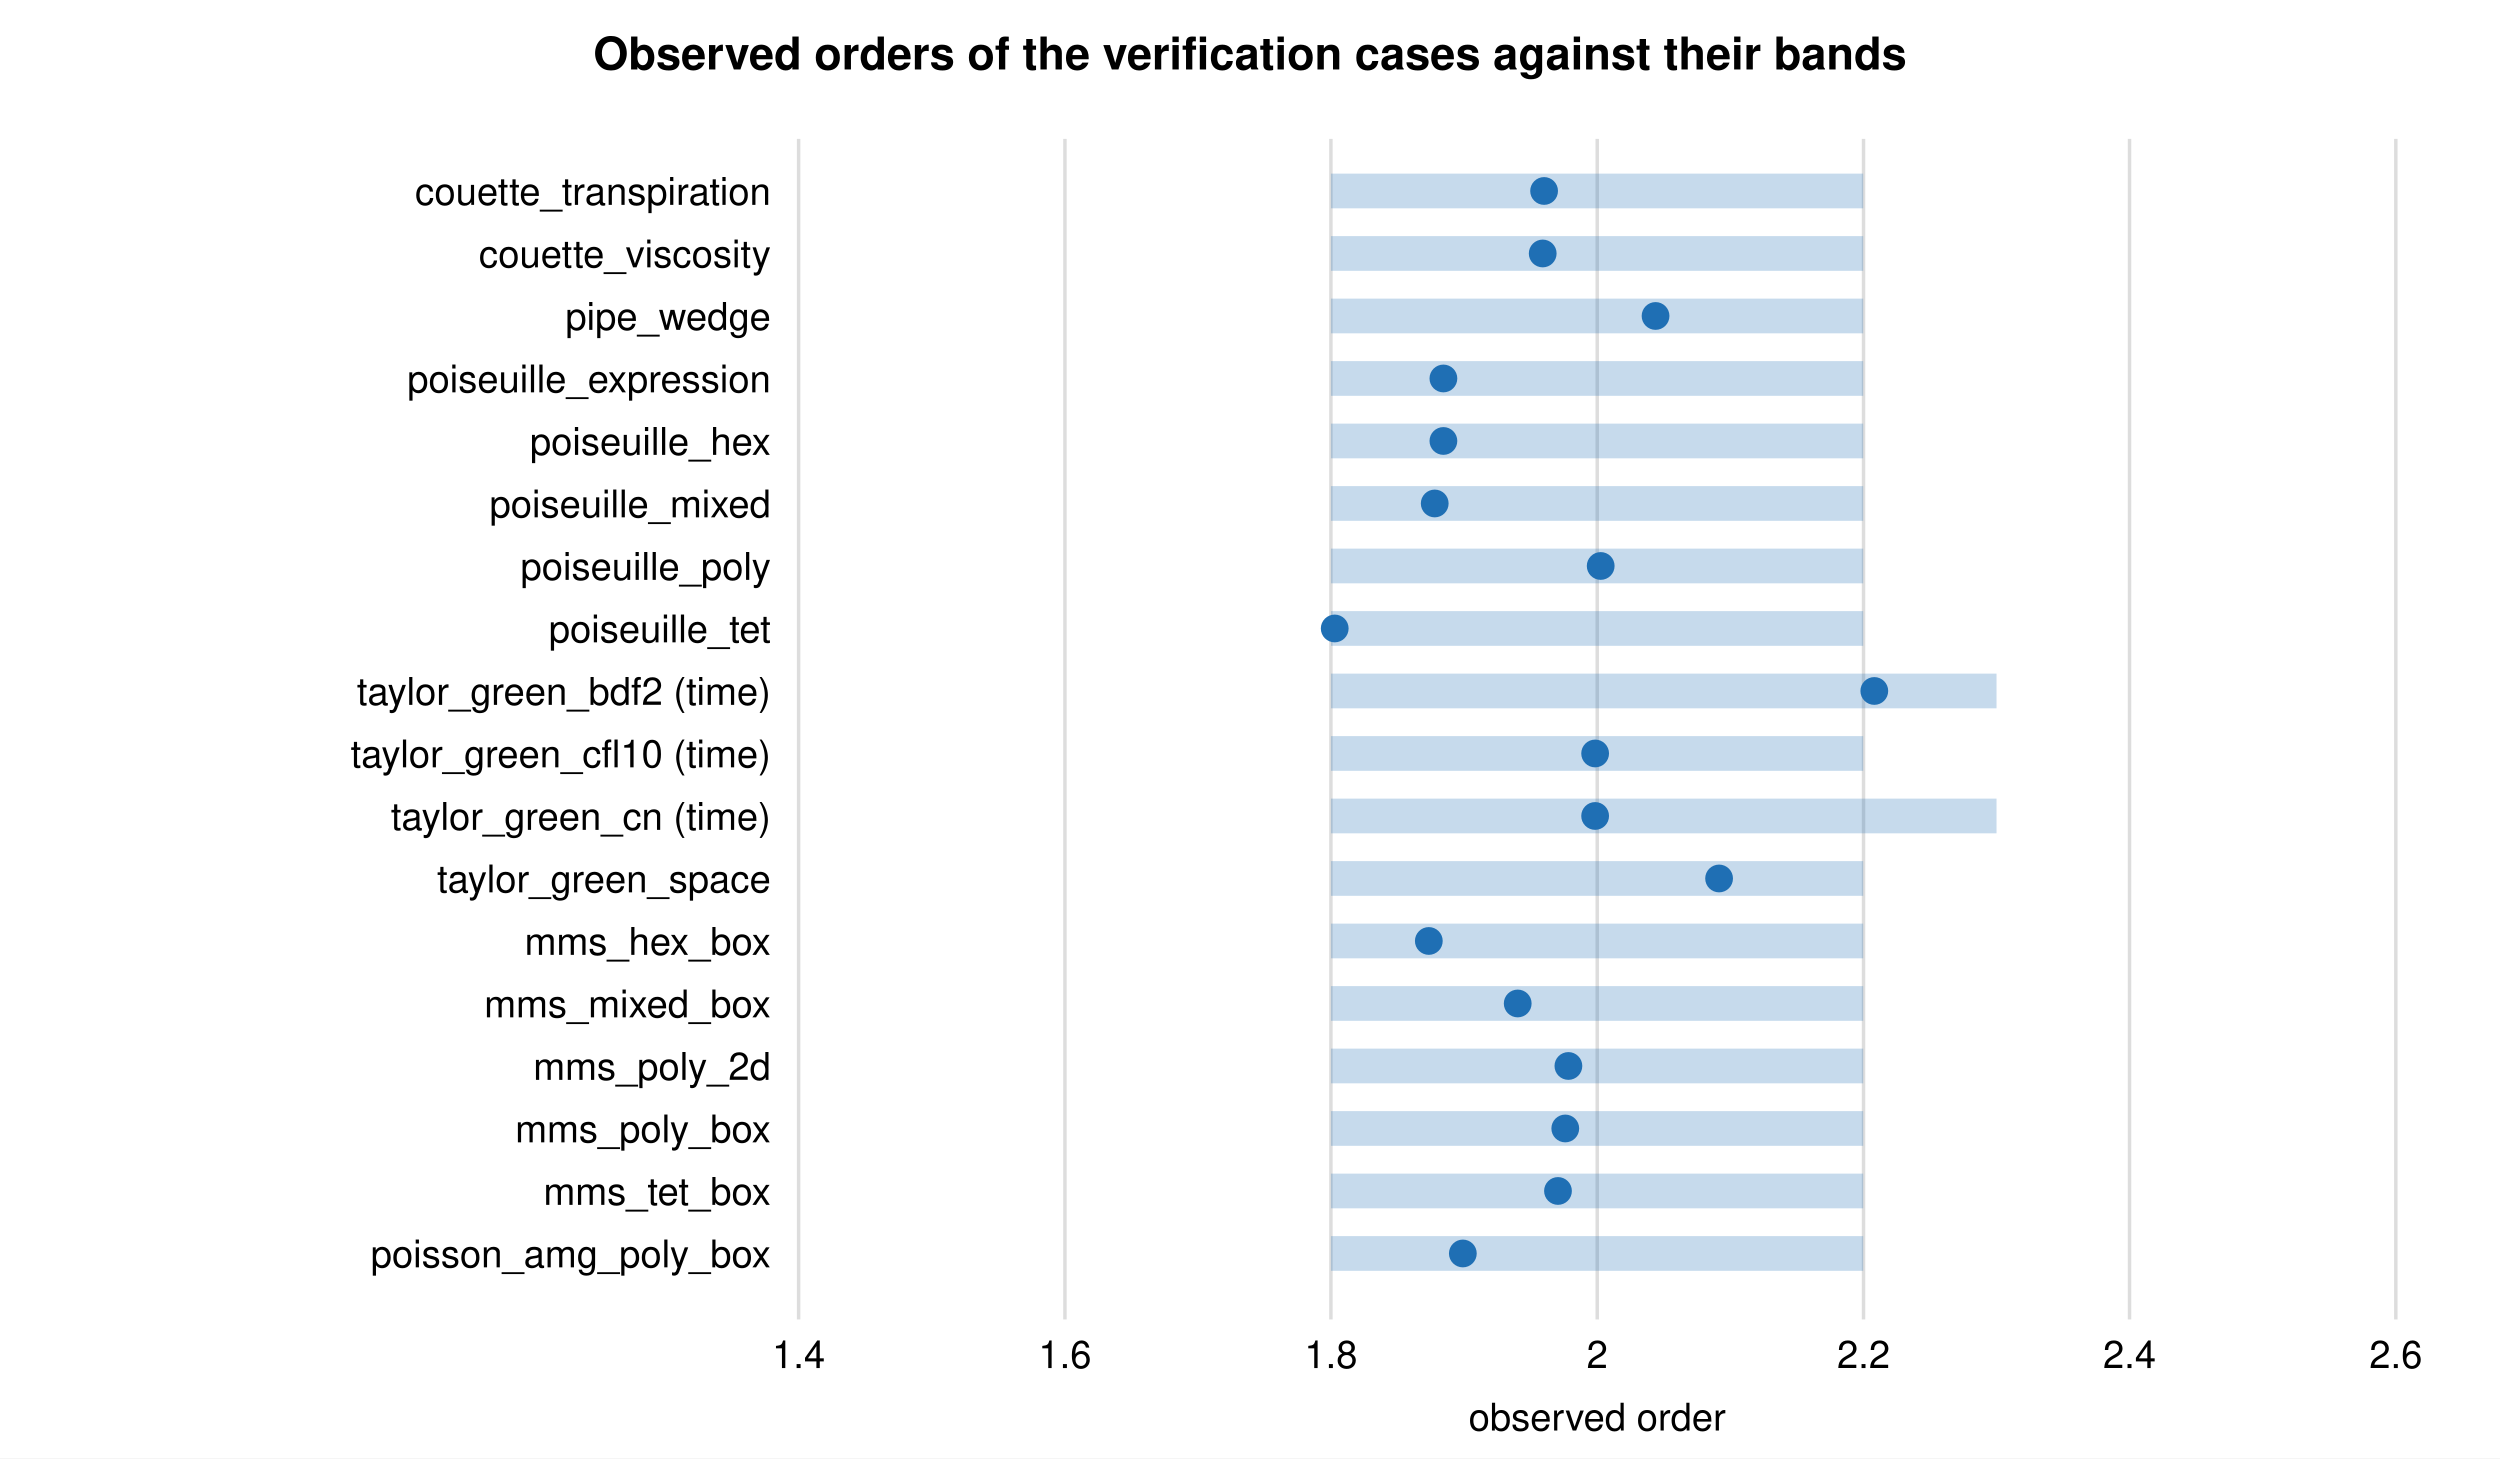
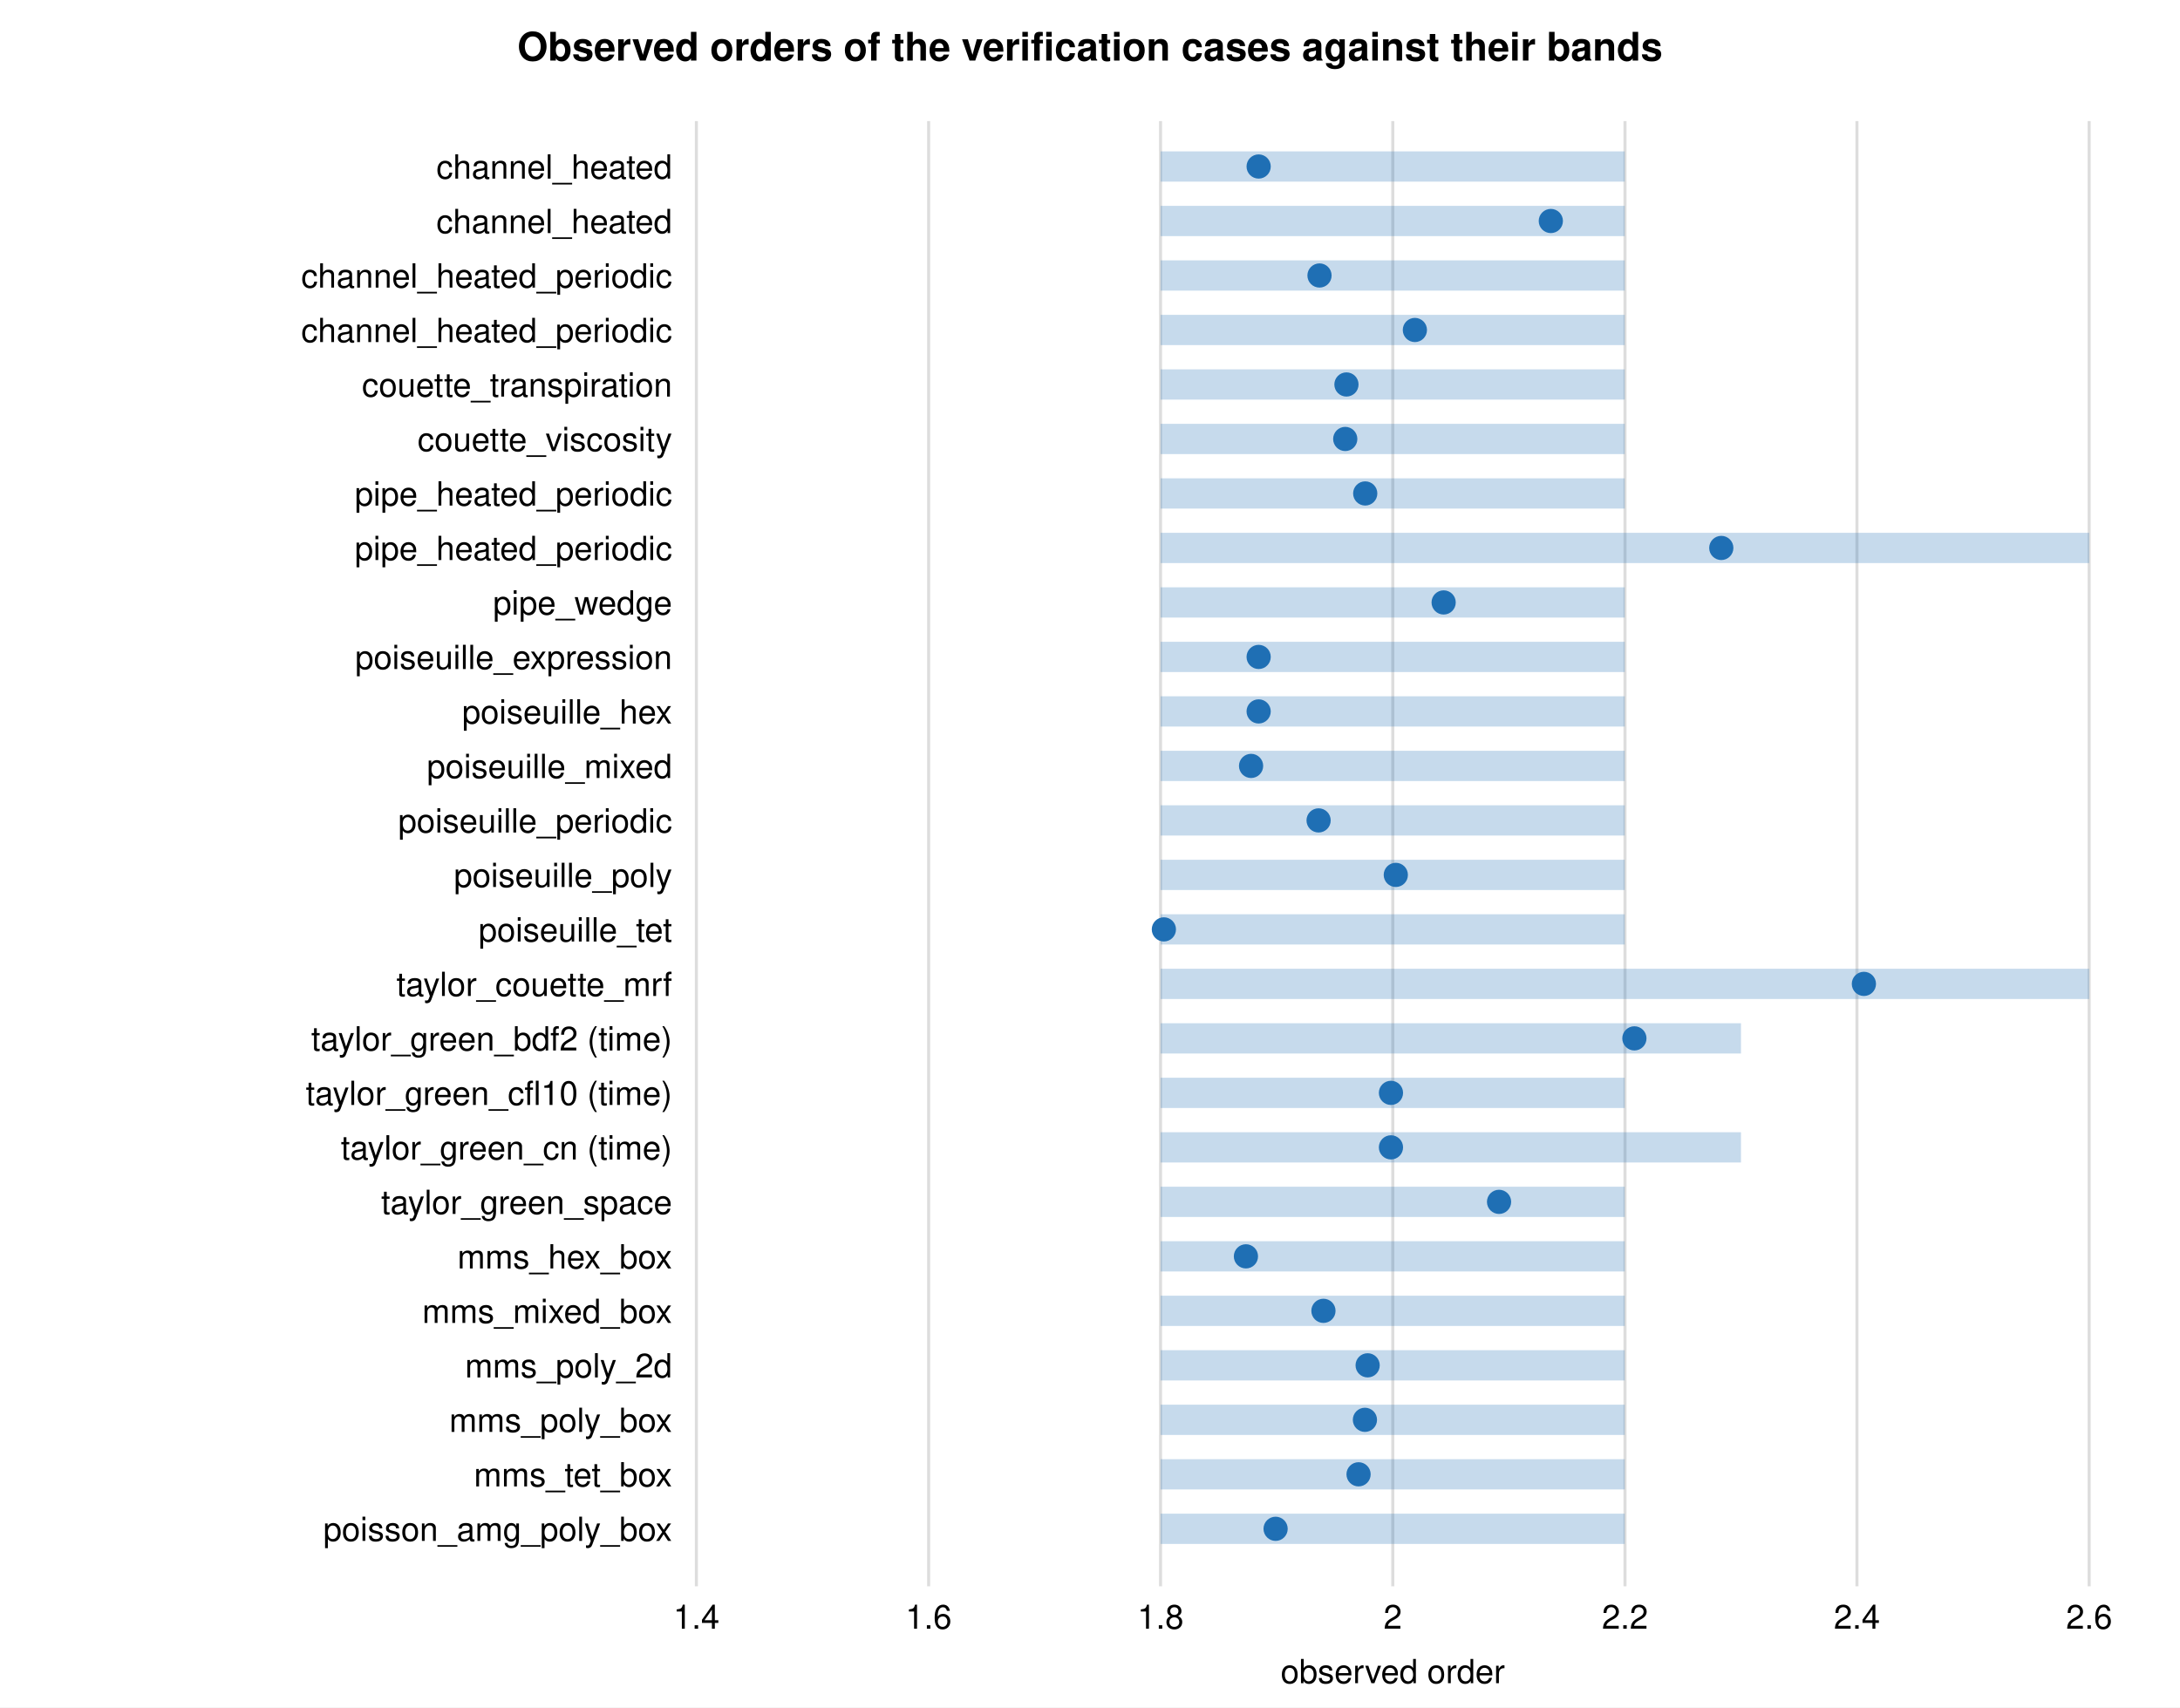
- <svg xmlns="http://www.w3.org/2000/svg" viewBox="0 0 720 420" width="720" height="420" font-family="Helvetica, Arial, sans-serif" font-size="11">
-   <rect width="720" height="420" fill="white" />
+ <svg xmlns="http://www.w3.org/2000/svg" viewBox="0 0 720 564" width="720" height="564" font-family="Helvetica, Arial, sans-serif" font-size="11">
+   <rect width="720" height="564" fill="white" />
  <text x="360.0" y="20" text-anchor="middle" font-size="13" font-weight="bold">Observed orders of the verification cases against their bands</text>
-   <line x1="230.0" y1="40" x2="230.0" y2="380" stroke="#ddd" />
-   <text x="230.0" y="394" text-anchor="middle">1.4</text>
-   <line x1="306.7" y1="40" x2="306.7" y2="380" stroke="#ddd" />
-   <text x="306.7" y="394" text-anchor="middle">1.6</text>
-   <line x1="383.3" y1="40" x2="383.3" y2="380" stroke="#ddd" />
-   <text x="383.3" y="394" text-anchor="middle">1.8</text>
-   <line x1="460.0" y1="40" x2="460.0" y2="380" stroke="#ddd" />
-   <text x="460.0" y="394" text-anchor="middle">2</text>
-   <line x1="536.7" y1="40" x2="536.7" y2="380" stroke="#ddd" />
-   <text x="536.7" y="394" text-anchor="middle">2.2</text>
-   <line x1="613.3" y1="40" x2="613.3" y2="380" stroke="#ddd" />
-   <text x="613.3" y="394" text-anchor="middle">2.4</text>
-   <line x1="690.0" y1="40" x2="690.0" y2="380" stroke="#ddd" />
-   <text x="690.0" y="394" text-anchor="middle">2.6</text>
-   <text x="460.0" y="412" text-anchor="middle">observed order</text>
-   <text x="222" y="59.0" text-anchor="end">couette_transpiration</text>
+   <line x1="230.0" y1="40" x2="230.0" y2="524" stroke="#ddd" />
+   <text x="230.0" y="538" text-anchor="middle">1.4</text>
+   <line x1="306.7" y1="40" x2="306.7" y2="524" stroke="#ddd" />
+   <text x="306.7" y="538" text-anchor="middle">1.6</text>
+   <line x1="383.3" y1="40" x2="383.3" y2="524" stroke="#ddd" />
+   <text x="383.3" y="538" text-anchor="middle">1.8</text>
+   <line x1="460.0" y1="40" x2="460.0" y2="524" stroke="#ddd" />
+   <text x="460.0" y="538" text-anchor="middle">2</text>
+   <line x1="536.7" y1="40" x2="536.7" y2="524" stroke="#ddd" />
+   <text x="536.7" y="538" text-anchor="middle">2.2</text>
+   <line x1="613.3" y1="40" x2="613.3" y2="524" stroke="#ddd" />
+   <text x="613.3" y="538" text-anchor="middle">2.4</text>
+   <line x1="690.0" y1="40" x2="690.0" y2="524" stroke="#ddd" />
+   <text x="690.0" y="538" text-anchor="middle">2.6</text>
+   <text x="460.0" y="556" text-anchor="middle">observed order</text>
+   <text x="222" y="59.0" text-anchor="end">channel_heated</text>
  <rect x="383.3" y="50.0" width="153.3" height="10" fill="#1f6fb4" fill-opacity="0.25" />
-   <circle cx="444.7" cy="55.0" r="4" fill="#1f6fb4" />
-   <text x="222" y="77.0" text-anchor="end">couette_viscosity</text>
+   <circle cx="415.7" cy="55.0" r="4" fill="#1f6fb4" />
+   <text x="222" y="77.0" text-anchor="end">channel_heated</text>
  <rect x="383.3" y="68.0" width="153.3" height="10" fill="#1f6fb4" fill-opacity="0.25" />
-   <circle cx="444.3" cy="73.0" r="4" fill="#1f6fb4" />
-   <text x="222" y="95.0" text-anchor="end">pipe_wedge</text>
+   <circle cx="512.2" cy="73.0" r="4" fill="#1f6fb4" />
+   <text x="222" y="95.0" text-anchor="end">channel_heated_periodic</text>
  <rect x="383.3" y="86.0" width="153.3" height="10" fill="#1f6fb4" fill-opacity="0.25" />
-   <circle cx="476.8" cy="91.0" r="4" fill="#1f6fb4" />
-   <text x="222" y="113.0" text-anchor="end">poiseuille_expression</text>
+   <circle cx="435.8" cy="91.0" r="4" fill="#1f6fb4" />
+   <text x="222" y="113.0" text-anchor="end">channel_heated_periodic</text>
  <rect x="383.3" y="104.0" width="153.3" height="10" fill="#1f6fb4" fill-opacity="0.25" />
-   <circle cx="415.7" cy="109.0" r="4" fill="#1f6fb4" />
-   <text x="222" y="131.0" text-anchor="end">poiseuille_hex</text>
+   <circle cx="467.3" cy="109.0" r="4" fill="#1f6fb4" />
+   <text x="222" y="131.0" text-anchor="end">couette_transpiration</text>
  <rect x="383.3" y="122.0" width="153.3" height="10" fill="#1f6fb4" fill-opacity="0.25" />
-   <circle cx="415.7" cy="127.0" r="4" fill="#1f6fb4" />
-   <text x="222" y="149.0" text-anchor="end">poiseuille_mixed</text>
+   <circle cx="444.7" cy="127.0" r="4" fill="#1f6fb4" />
+   <text x="222" y="149.0" text-anchor="end">couette_viscosity</text>
  <rect x="383.3" y="140.0" width="153.3" height="10" fill="#1f6fb4" fill-opacity="0.25" />
-   <circle cx="413.2" cy="145.0" r="4" fill="#1f6fb4" />
-   <text x="222" y="167.0" text-anchor="end">poiseuille_poly</text>
+   <circle cx="444.3" cy="145.0" r="4" fill="#1f6fb4" />
+   <text x="222" y="167.0" text-anchor="end">pipe_heated_periodic</text>
  <rect x="383.3" y="158.0" width="153.3" height="10" fill="#1f6fb4" fill-opacity="0.25" />
-   <circle cx="461.0" cy="163.0" r="4" fill="#1f6fb4" />
-   <text x="222" y="185.0" text-anchor="end">poiseuille_tet</text>
-   <rect x="383.3" y="176.0" width="153.3" height="10" fill="#1f6fb4" fill-opacity="0.25" />
-   <circle cx="384.4" cy="181.0" r="4" fill="#1f6fb4" />
-   <text x="222" y="203.0" text-anchor="end">taylor_green_bdf2 (time)</text>
-   <rect x="383.3" y="194.0" width="191.7" height="10" fill="#1f6fb4" fill-opacity="0.25" />
-   <circle cx="539.8" cy="199.0" r="4" fill="#1f6fb4" />
-   <text x="222" y="221.0" text-anchor="end">taylor_green_cfl10 (time)</text>
+   <circle cx="450.9" cy="163.0" r="4" fill="#1f6fb4" />
+   <text x="222" y="185.0" text-anchor="end">pipe_heated_periodic</text>
+   <rect x="383.3" y="176.0" width="306.7" height="10" fill="#1f6fb4" fill-opacity="0.25" />
+   <circle cx="568.5" cy="181.0" r="4" fill="#1f6fb4" />
+   <text x="222" y="203.0" text-anchor="end">pipe_wedge</text>
+   <rect x="383.3" y="194.0" width="153.3" height="10" fill="#1f6fb4" fill-opacity="0.25" />
+   <circle cx="476.8" cy="199.0" r="4" fill="#1f6fb4" />
+   <text x="222" y="221.0" text-anchor="end">poiseuille_expression</text>
  <rect x="383.3" y="212.0" width="153.3" height="10" fill="#1f6fb4" fill-opacity="0.25" />
-   <circle cx="459.4" cy="217.0" r="4" fill="#1f6fb4" />
-   <text x="222" y="239.0" text-anchor="end">taylor_green_cn (time)</text>
-   <rect x="383.3" y="230.0" width="191.7" height="10" fill="#1f6fb4" fill-opacity="0.25" />
-   <circle cx="459.4" cy="235.0" r="4" fill="#1f6fb4" />
-   <text x="222" y="257.0" text-anchor="end">taylor_green_space</text>
+   <circle cx="415.7" cy="217.0" r="4" fill="#1f6fb4" />
+   <text x="222" y="239.0" text-anchor="end">poiseuille_hex</text>
+   <rect x="383.3" y="230.0" width="153.3" height="10" fill="#1f6fb4" fill-opacity="0.25" />
+   <circle cx="415.7" cy="235.0" r="4" fill="#1f6fb4" />
+   <text x="222" y="257.0" text-anchor="end">poiseuille_mixed</text>
  <rect x="383.3" y="248.0" width="153.3" height="10" fill="#1f6fb4" fill-opacity="0.25" />
-   <circle cx="495.1" cy="253.0" r="4" fill="#1f6fb4" />
-   <text x="222" y="275.0" text-anchor="end">mms_hex_box</text>
+   <circle cx="413.2" cy="253.0" r="4" fill="#1f6fb4" />
+   <text x="222" y="275.0" text-anchor="end">poiseuille_periodic</text>
  <rect x="383.3" y="266.0" width="153.3" height="10" fill="#1f6fb4" fill-opacity="0.25" />
-   <circle cx="411.5" cy="271.0" r="4" fill="#1f6fb4" />
-   <text x="222" y="293.0" text-anchor="end">mms_mixed_box</text>
+   <circle cx="435.5" cy="271.0" r="4" fill="#1f6fb4" />
+   <text x="222" y="293.0" text-anchor="end">poiseuille_poly</text>
  <rect x="383.3" y="284.0" width="153.3" height="10" fill="#1f6fb4" fill-opacity="0.25" />
-   <circle cx="437.1" cy="289.0" r="4" fill="#1f6fb4" />
-   <text x="222" y="311.0" text-anchor="end">mms_poly_2d</text>
+   <circle cx="461.0" cy="289.0" r="4" fill="#1f6fb4" />
+   <text x="222" y="311.0" text-anchor="end">poiseuille_tet</text>
  <rect x="383.3" y="302.0" width="153.3" height="10" fill="#1f6fb4" fill-opacity="0.25" />
-   <circle cx="451.7" cy="307.0" r="4" fill="#1f6fb4" />
-   <text x="222" y="329.0" text-anchor="end">mms_poly_box</text>
-   <rect x="383.3" y="320.0" width="153.3" height="10" fill="#1f6fb4" fill-opacity="0.25" />
-   <circle cx="450.8" cy="325.0" r="4" fill="#1f6fb4" />
-   <text x="222" y="347.0" text-anchor="end">mms_tet_box</text>
-   <rect x="383.3" y="338.0" width="153.3" height="10" fill="#1f6fb4" fill-opacity="0.25" />
-   <circle cx="448.7" cy="343.0" r="4" fill="#1f6fb4" />
-   <text x="222" y="365.0" text-anchor="end">poisson_amg_poly_box</text>
+   <circle cx="384.4" cy="307.0" r="4" fill="#1f6fb4" />
+   <text x="222" y="329.0" text-anchor="end">taylor_couette_mrf</text>
+   <rect x="383.3" y="320.0" width="306.7" height="10" fill="#1f6fb4" fill-opacity="0.25" />
+   <circle cx="615.6" cy="325.0" r="4" fill="#1f6fb4" />
+   <text x="222" y="347.0" text-anchor="end">taylor_green_bdf2 (time)</text>
+   <rect x="383.3" y="338.0" width="191.7" height="10" fill="#1f6fb4" fill-opacity="0.25" />
+   <circle cx="539.8" cy="343.0" r="4" fill="#1f6fb4" />
+   <text x="222" y="365.0" text-anchor="end">taylor_green_cfl10 (time)</text>
  <rect x="383.3" y="356.0" width="153.3" height="10" fill="#1f6fb4" fill-opacity="0.25" />
-   <circle cx="421.3" cy="361.0" r="4" fill="#1f6fb4" />
+   <circle cx="459.4" cy="361.0" r="4" fill="#1f6fb4" />
+   <text x="222" y="383.0" text-anchor="end">taylor_green_cn (time)</text>
+   <rect x="383.3" y="374.0" width="191.7" height="10" fill="#1f6fb4" fill-opacity="0.25" />
+   <circle cx="459.4" cy="379.0" r="4" fill="#1f6fb4" />
+   <text x="222" y="401.0" text-anchor="end">taylor_green_space</text>
+   <rect x="383.3" y="392.0" width="153.3" height="10" fill="#1f6fb4" fill-opacity="0.25" />
+   <circle cx="495.1" cy="397.0" r="4" fill="#1f6fb4" />
+   <text x="222" y="419.0" text-anchor="end">mms_hex_box</text>
+   <rect x="383.3" y="410.0" width="153.3" height="10" fill="#1f6fb4" fill-opacity="0.25" />
+   <circle cx="411.5" cy="415.0" r="4" fill="#1f6fb4" />
+   <text x="222" y="437.0" text-anchor="end">mms_mixed_box</text>
+   <rect x="383.3" y="428.0" width="153.3" height="10" fill="#1f6fb4" fill-opacity="0.25" />
+   <circle cx="437.1" cy="433.0" r="4" fill="#1f6fb4" />
+   <text x="222" y="455.0" text-anchor="end">mms_poly_2d</text>
+   <rect x="383.3" y="446.0" width="153.3" height="10" fill="#1f6fb4" fill-opacity="0.25" />
+   <circle cx="451.7" cy="451.0" r="4" fill="#1f6fb4" />
+   <text x="222" y="473.0" text-anchor="end">mms_poly_box</text>
+   <rect x="383.3" y="464.0" width="153.3" height="10" fill="#1f6fb4" fill-opacity="0.25" />
+   <circle cx="450.8" cy="469.0" r="4" fill="#1f6fb4" />
+   <text x="222" y="491.0" text-anchor="end">mms_tet_box</text>
+   <rect x="383.3" y="482.0" width="153.3" height="10" fill="#1f6fb4" fill-opacity="0.25" />
+   <circle cx="448.7" cy="487.0" r="4" fill="#1f6fb4" />
+   <text x="222" y="509.0" text-anchor="end">poisson_amg_poly_box</text>
+   <rect x="383.3" y="500.0" width="153.3" height="10" fill="#1f6fb4" fill-opacity="0.25" />
+   <circle cx="421.3" cy="505.0" r="4" fill="#1f6fb4" />
</svg>
